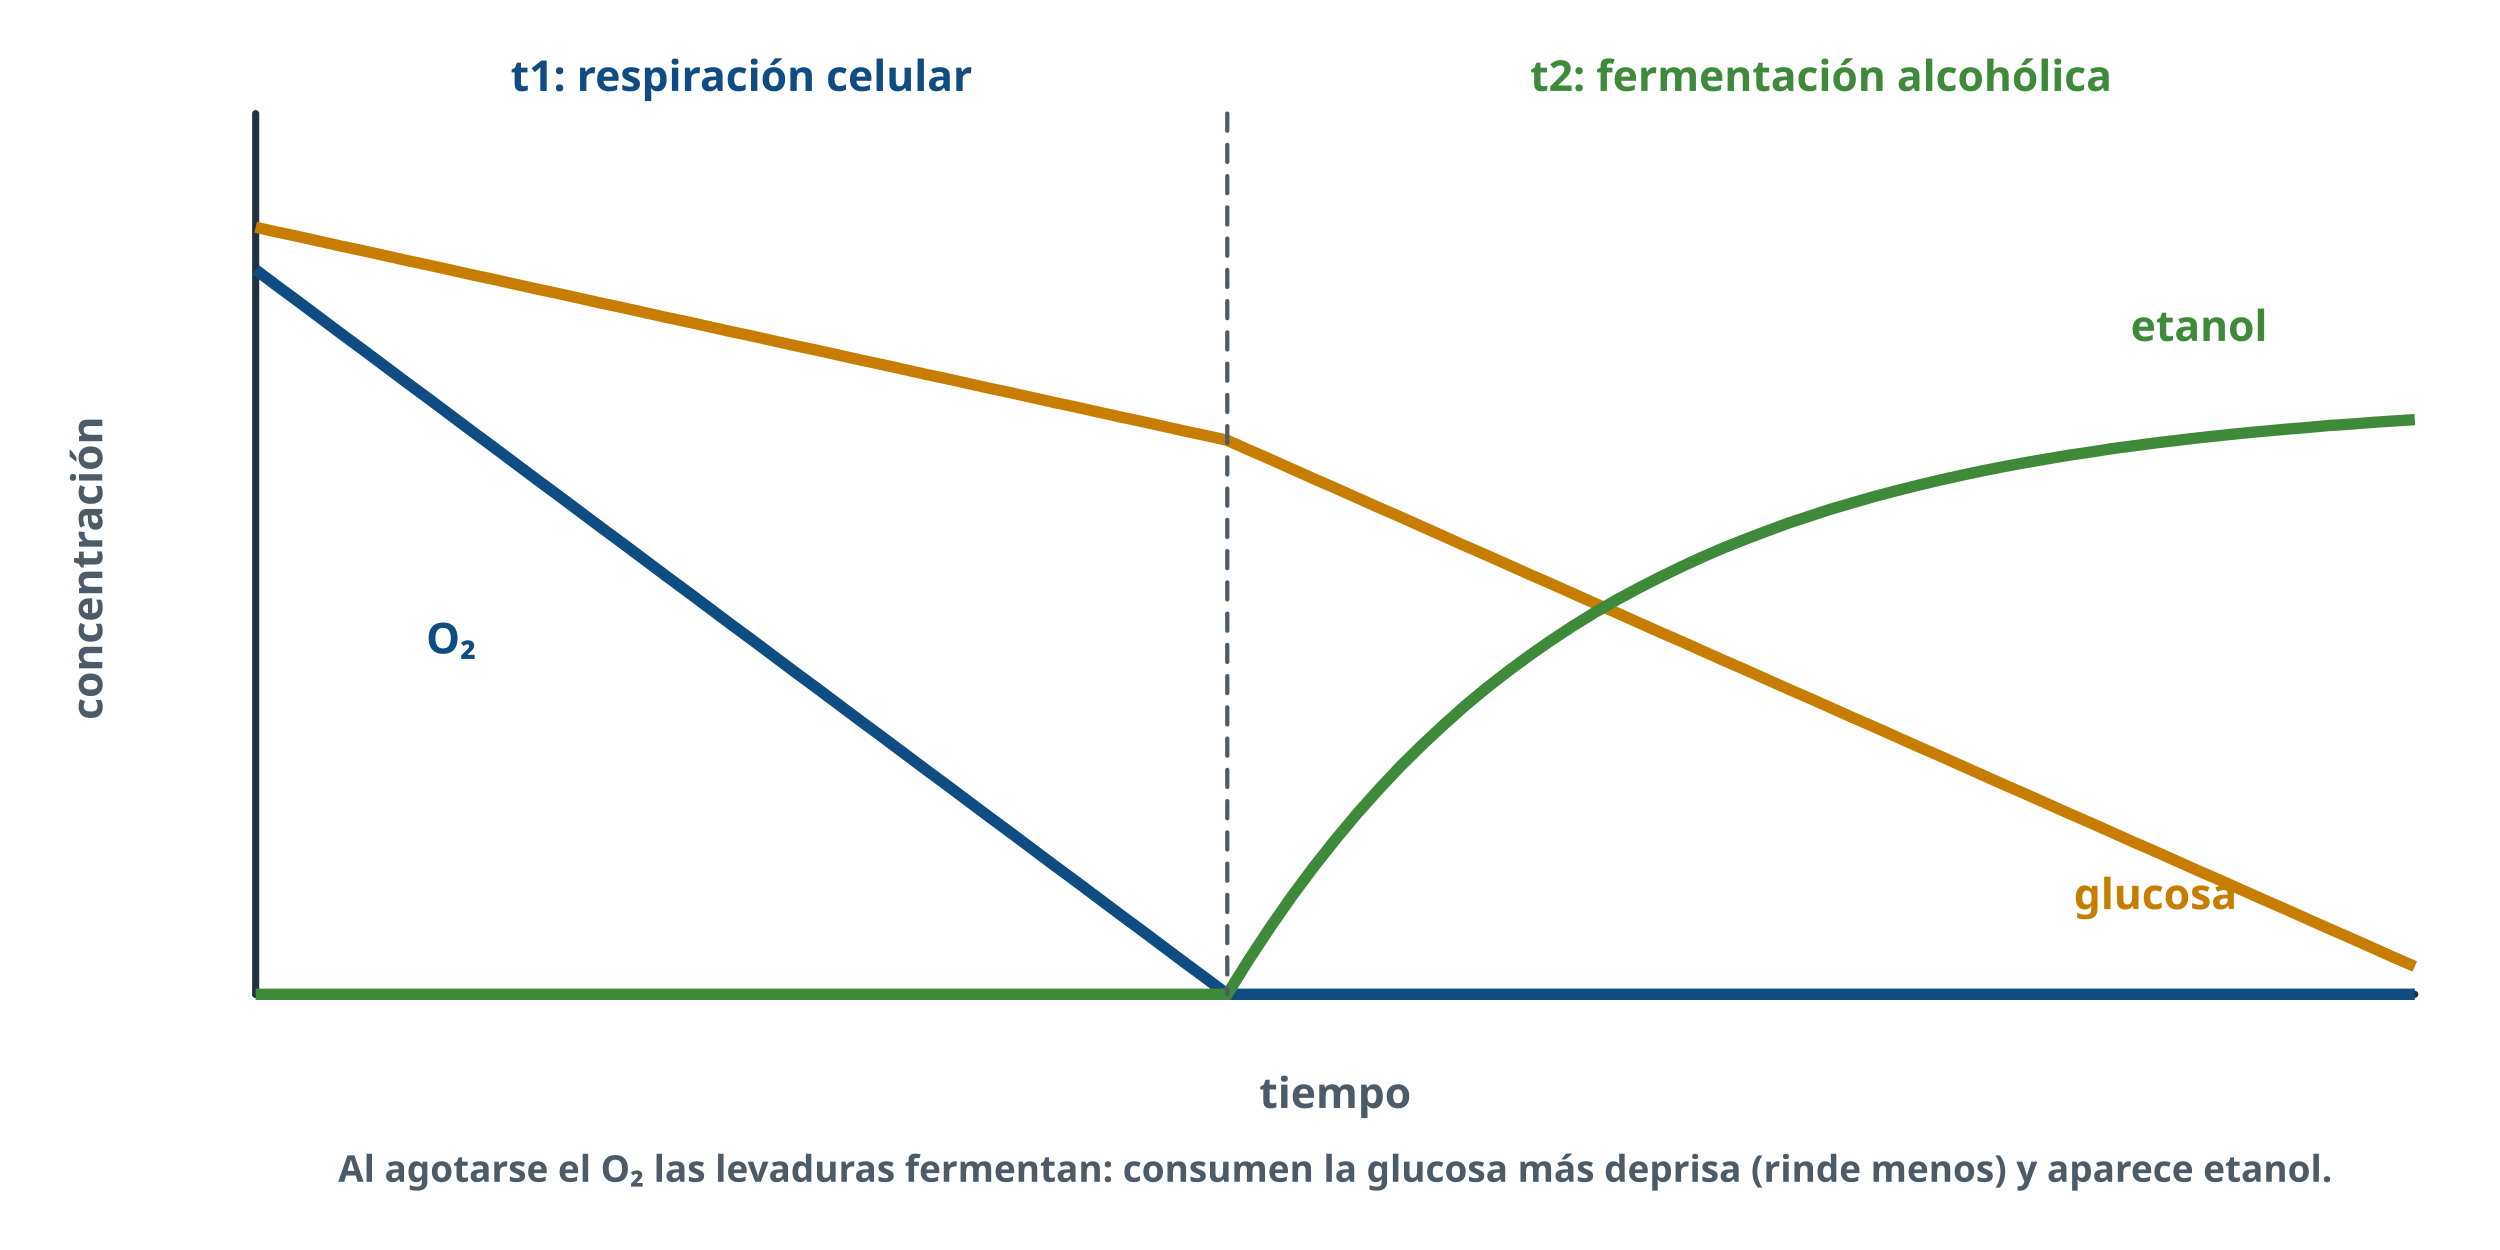
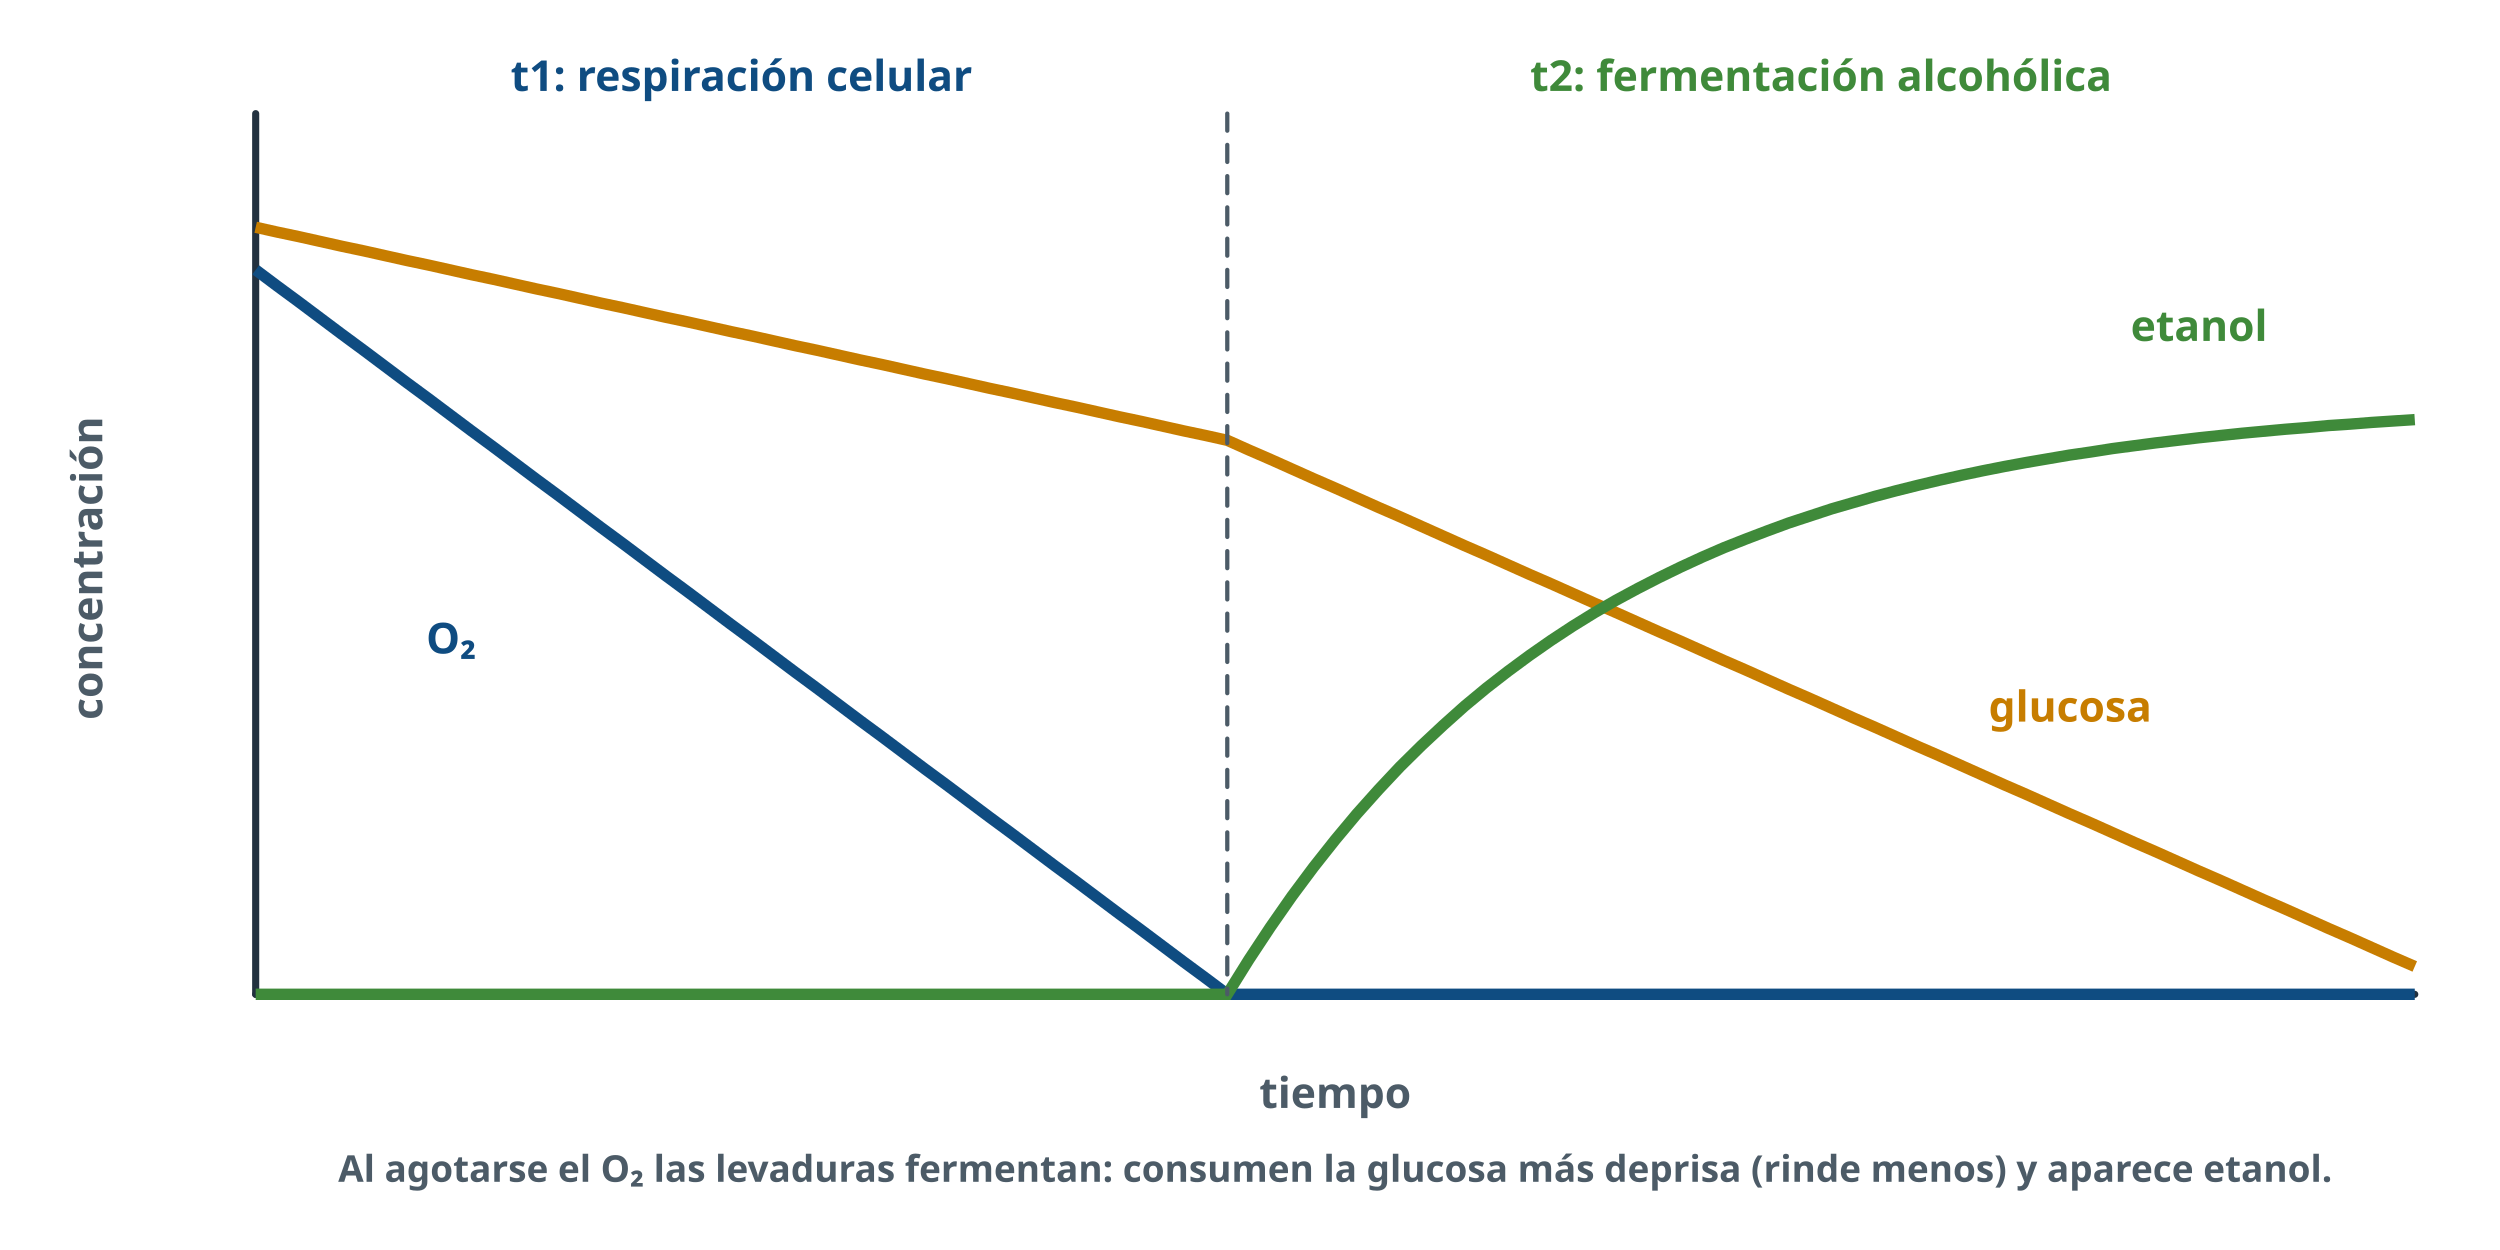
<svg xmlns="http://www.w3.org/2000/svg" viewBox="0 0 880 440" role="img" font-family="Nunito, 'Segoe UI', system-ui, sans-serif">
  <defs>
    <marker id="fl" viewBox="0 0 10 10" refX="8" refY="5" markerWidth="7" markerHeight="7" orient="auto-start-reverse">
      <path d="M0,0 L10,5 L0,10 z" fill="#2a7fc1" />
    </marker>
    <marker id="fk" viewBox="0 0 10 10" refX="8" refY="5" markerWidth="7" markerHeight="7" orient="auto-start-reverse">
      <path d="M0,0 L10,5 L0,10 z" fill="#22313f" />
    </marker>
    <radialGradient id="gO" cx="35%" cy="35%" r="70%">
      <stop offset="0" stop-color="#f08a7e" />
      <stop offset="1" stop-color="#c0392b" />
    </radialGradient>
    <radialGradient id="gH" cx="35%" cy="35%" r="70%">
      <stop offset="0" stop-color="#ffffff" />
      <stop offset="1" stop-color="#d5dde3" />
    </radialGradient>
  </defs>
  <line x1="90.0" y1="350.0" x2="850.0" y2="350.0" stroke="#22313f" stroke-width="2.5" stroke-linecap="round" />
  <line x1="90.0" y1="350.0" x2="90.0" y2="40.0" stroke="#22313f" stroke-width="2.5" stroke-linecap="round" />
  <text x="470.0" y="390.0" font-size="15" text-anchor="middle" font-weight="900" fill="#4c5b67">tiempo</text>
  <text x="36.0" y="200.0" font-size="15" text-anchor="middle" font-weight="900" fill="#4c5b67" transform="rotate(-90 36 200.0)">concentración</text>
  <polyline points="90.0,95.0 97.6,100.7 105.2,106.3 112.8,112.0 120.4,117.7 128.0,123.3 135.6,129.0 143.2,134.7 150.8,140.3 158.4,146.0 166.0,151.7 173.6,157.3 181.2,163.0 188.8,168.7 196.4,174.3 204.0,180.0 211.6,185.7 219.2,191.3 226.8,197.0 234.4,202.7 242.0,208.3 249.6,214.0 257.2,219.7 264.8,225.3 272.4,231.0 280.0,236.7 287.6,242.3 295.2,248.0 302.8,253.7 310.4,259.3 318.0,265.0 325.6,270.7 333.2,276.3 340.8,282.0 348.4,287.7 356.0,293.3 363.6,299.0 371.2,304.7 378.8,310.3 386.4,316.0 394.0,321.7 401.6,327.3 409.2,333.0 416.8,338.7 424.4,344.3 432.0,350.0 439.6,350.0 447.2,350.0 454.8,350.0 462.4,350.0 470.0,350.0 477.6,350.0 485.2,350.0 492.8,350.0 500.4,350.0 508.0,350.0 515.6,350.0 523.2,350.0 530.8,350.0 538.4,350.0 546.0,350.0 553.6,350.0 561.2,350.0 568.8,350.0 576.4,350.0 584.0,350.0 591.6,350.0 599.2,350.0 606.8,350.0 614.4,350.0 622.0,350.0 629.6,350.0 637.2,350.0 644.8,350.0 652.4,350.0 660.0,350.0 667.6,350.0 675.2,350.0 682.8,350.0 690.4,350.0 698.0,350.0 705.6,350.0 713.2,350.0 720.8,350.0 728.4,350.0 736.0,350.0 743.6,350.0 751.2,350.0 758.8,350.0 766.4,350.0 774.0,350.0 781.6,350.0 789.2,350.0 796.8,350.0 804.4,350.0 812.0,350.0 819.6,350.0 827.2,350.0 834.8,350.0 842.4,350.0 850.0,350.0" fill="none" stroke="#0f4c81" stroke-width="4" />
  <text x="150.0" y="230.0" font-size="15" text-anchor="start" font-weight="900" fill="#0f4c81">O₂</text>
  <polyline points="90.0,80.0 97.6,81.7 105.2,83.3 112.8,85.0 120.4,86.7 128.0,88.3 135.6,90.0 143.2,91.7 150.8,93.3 158.4,95.0 166.0,96.7 173.6,98.3 181.2,100.0 188.8,101.7 196.4,103.3 204.0,105.0 211.6,106.7 219.2,108.3 226.8,110.0 234.4,111.7 242.0,113.3 249.6,115.0 257.2,116.7 264.8,118.3 272.4,120.0 280.0,121.7 287.6,123.3 295.2,125.0 302.8,126.7 310.4,128.3 318.0,130.0 325.6,131.7 333.2,133.3 340.8,135.0 348.4,136.7 356.0,138.3 363.6,140.0 371.2,141.7 378.8,143.3 386.4,145.0 394.0,146.7 401.6,148.3 409.2,150.0 416.8,151.7 424.4,153.3 432.0,155.0 439.6,158.4 447.2,161.7 454.8,165.1 462.4,168.5 470.0,171.8 477.6,175.2 485.2,178.6 492.8,181.9 500.4,185.3 508.0,188.7 515.6,192.1 523.2,195.4 530.8,198.8 538.4,202.2 546.0,205.5 553.6,208.9 561.2,212.3 568.8,215.6 576.4,219.0 584.0,222.4 591.6,225.7 599.2,229.1 606.8,232.5 614.4,235.8 622.0,239.2 629.6,242.6 637.2,245.9 644.8,249.3 652.4,252.7 660.0,256.0 667.6,259.4 675.2,262.8 682.8,266.1 690.4,269.5 698.0,272.9 705.6,276.3 713.2,279.6 720.8,283.0 728.4,286.4 736.0,289.7 743.6,293.1 751.2,296.5 758.8,299.8 766.4,303.2 774.0,306.6 781.6,309.9 789.2,313.3 796.8,316.7 804.4,320.0 812.0,323.4 819.6,326.8 827.2,330.1 834.8,333.5 842.4,336.9 850.0,340.2" fill="none" stroke="#c77d00" stroke-width="4" />
-   <text x="730.0" y="320.0" font-size="15" text-anchor="start" font-weight="900" fill="#c77d00">glucosa</text>
+   <text x="700.0" y="254.0" font-size="15" text-anchor="start" font-weight="900" fill="#c77d00">glucosa</text>
  <polyline points="90.0,350.0 97.6,350.0 105.2,350.0 112.8,350.0 120.4,350.0 128.0,350.0 135.6,350.0 143.2,350.0 150.8,350.0 158.4,350.0 166.0,350.0 173.6,350.0 181.2,350.0 188.8,350.0 196.4,350.0 204.0,350.0 211.6,350.0 219.2,350.0 226.8,350.0 234.4,350.0 242.0,350.0 249.6,350.0 257.2,350.0 264.8,350.0 272.4,350.0 280.0,350.0 287.6,350.0 295.2,350.0 302.8,350.0 310.4,350.0 318.0,350.0 325.6,350.0 333.2,350.0 340.8,350.0 348.4,350.0 356.0,350.0 363.6,350.0 371.2,350.0 378.8,350.0 386.4,350.0 394.0,350.0 401.6,350.0 409.2,350.0 416.8,350.0 424.4,350.0 432.0,350.0 439.6,337.8 447.2,326.3 454.8,315.4 462.4,305.2 470.0,295.6 477.6,286.5 485.2,278.0 492.8,269.9 500.4,262.4 508.0,255.3 515.6,248.5 523.2,242.2 530.8,236.3 538.4,230.7 546.0,225.4 553.6,220.4 561.2,215.7 568.8,211.3 576.4,207.2 584.0,203.3 591.6,199.6 599.2,196.1 606.8,192.8 614.4,189.8 622.0,186.9 629.6,184.1 637.2,181.6 644.8,179.1 652.4,176.9 660.0,174.7 667.6,172.7 675.2,170.8 682.8,169.0 690.4,167.3 698.0,165.7 705.6,164.2 713.2,162.8 720.8,161.5 728.4,160.2 736.0,159.1 743.6,157.9 751.2,156.9 758.8,155.9 766.4,155.0 774.0,154.1 781.6,153.3 789.2,152.5 796.8,151.8 804.4,151.1 812.0,150.5 819.6,149.8 827.2,149.3 834.8,148.7 842.4,148.2 850.0,147.7" fill="none" stroke="#3f8a3a" stroke-width="4" />
  <text x="750.0" y="120.0" font-size="15" text-anchor="start" font-weight="900" fill="#3f8a3a">etanol</text>
  <line x1="432.0" y1="40.0" x2="432.0" y2="350.0" stroke="#4c5b67" stroke-width="1.5" stroke-linecap="round" stroke-dasharray="6 5" />
  <text x="261.0" y="32.0" font-size="15" text-anchor="middle" font-weight="900" fill="#0f4c81">t1: respiración celular</text>
  <text x="641.0" y="32.0" font-size="15" text-anchor="middle" font-weight="900" fill="#3f8a3a">t2: fermentación alcohólica</text>
  <text x="470.0" y="416.0" font-size="13" text-anchor="middle" font-weight="800" fill="#4c5b67">Al agotarse el O₂ las levaduras fermentan: consumen la glucosa más deprisa (rinde menos) y aparece etanol.</text>
</svg>
